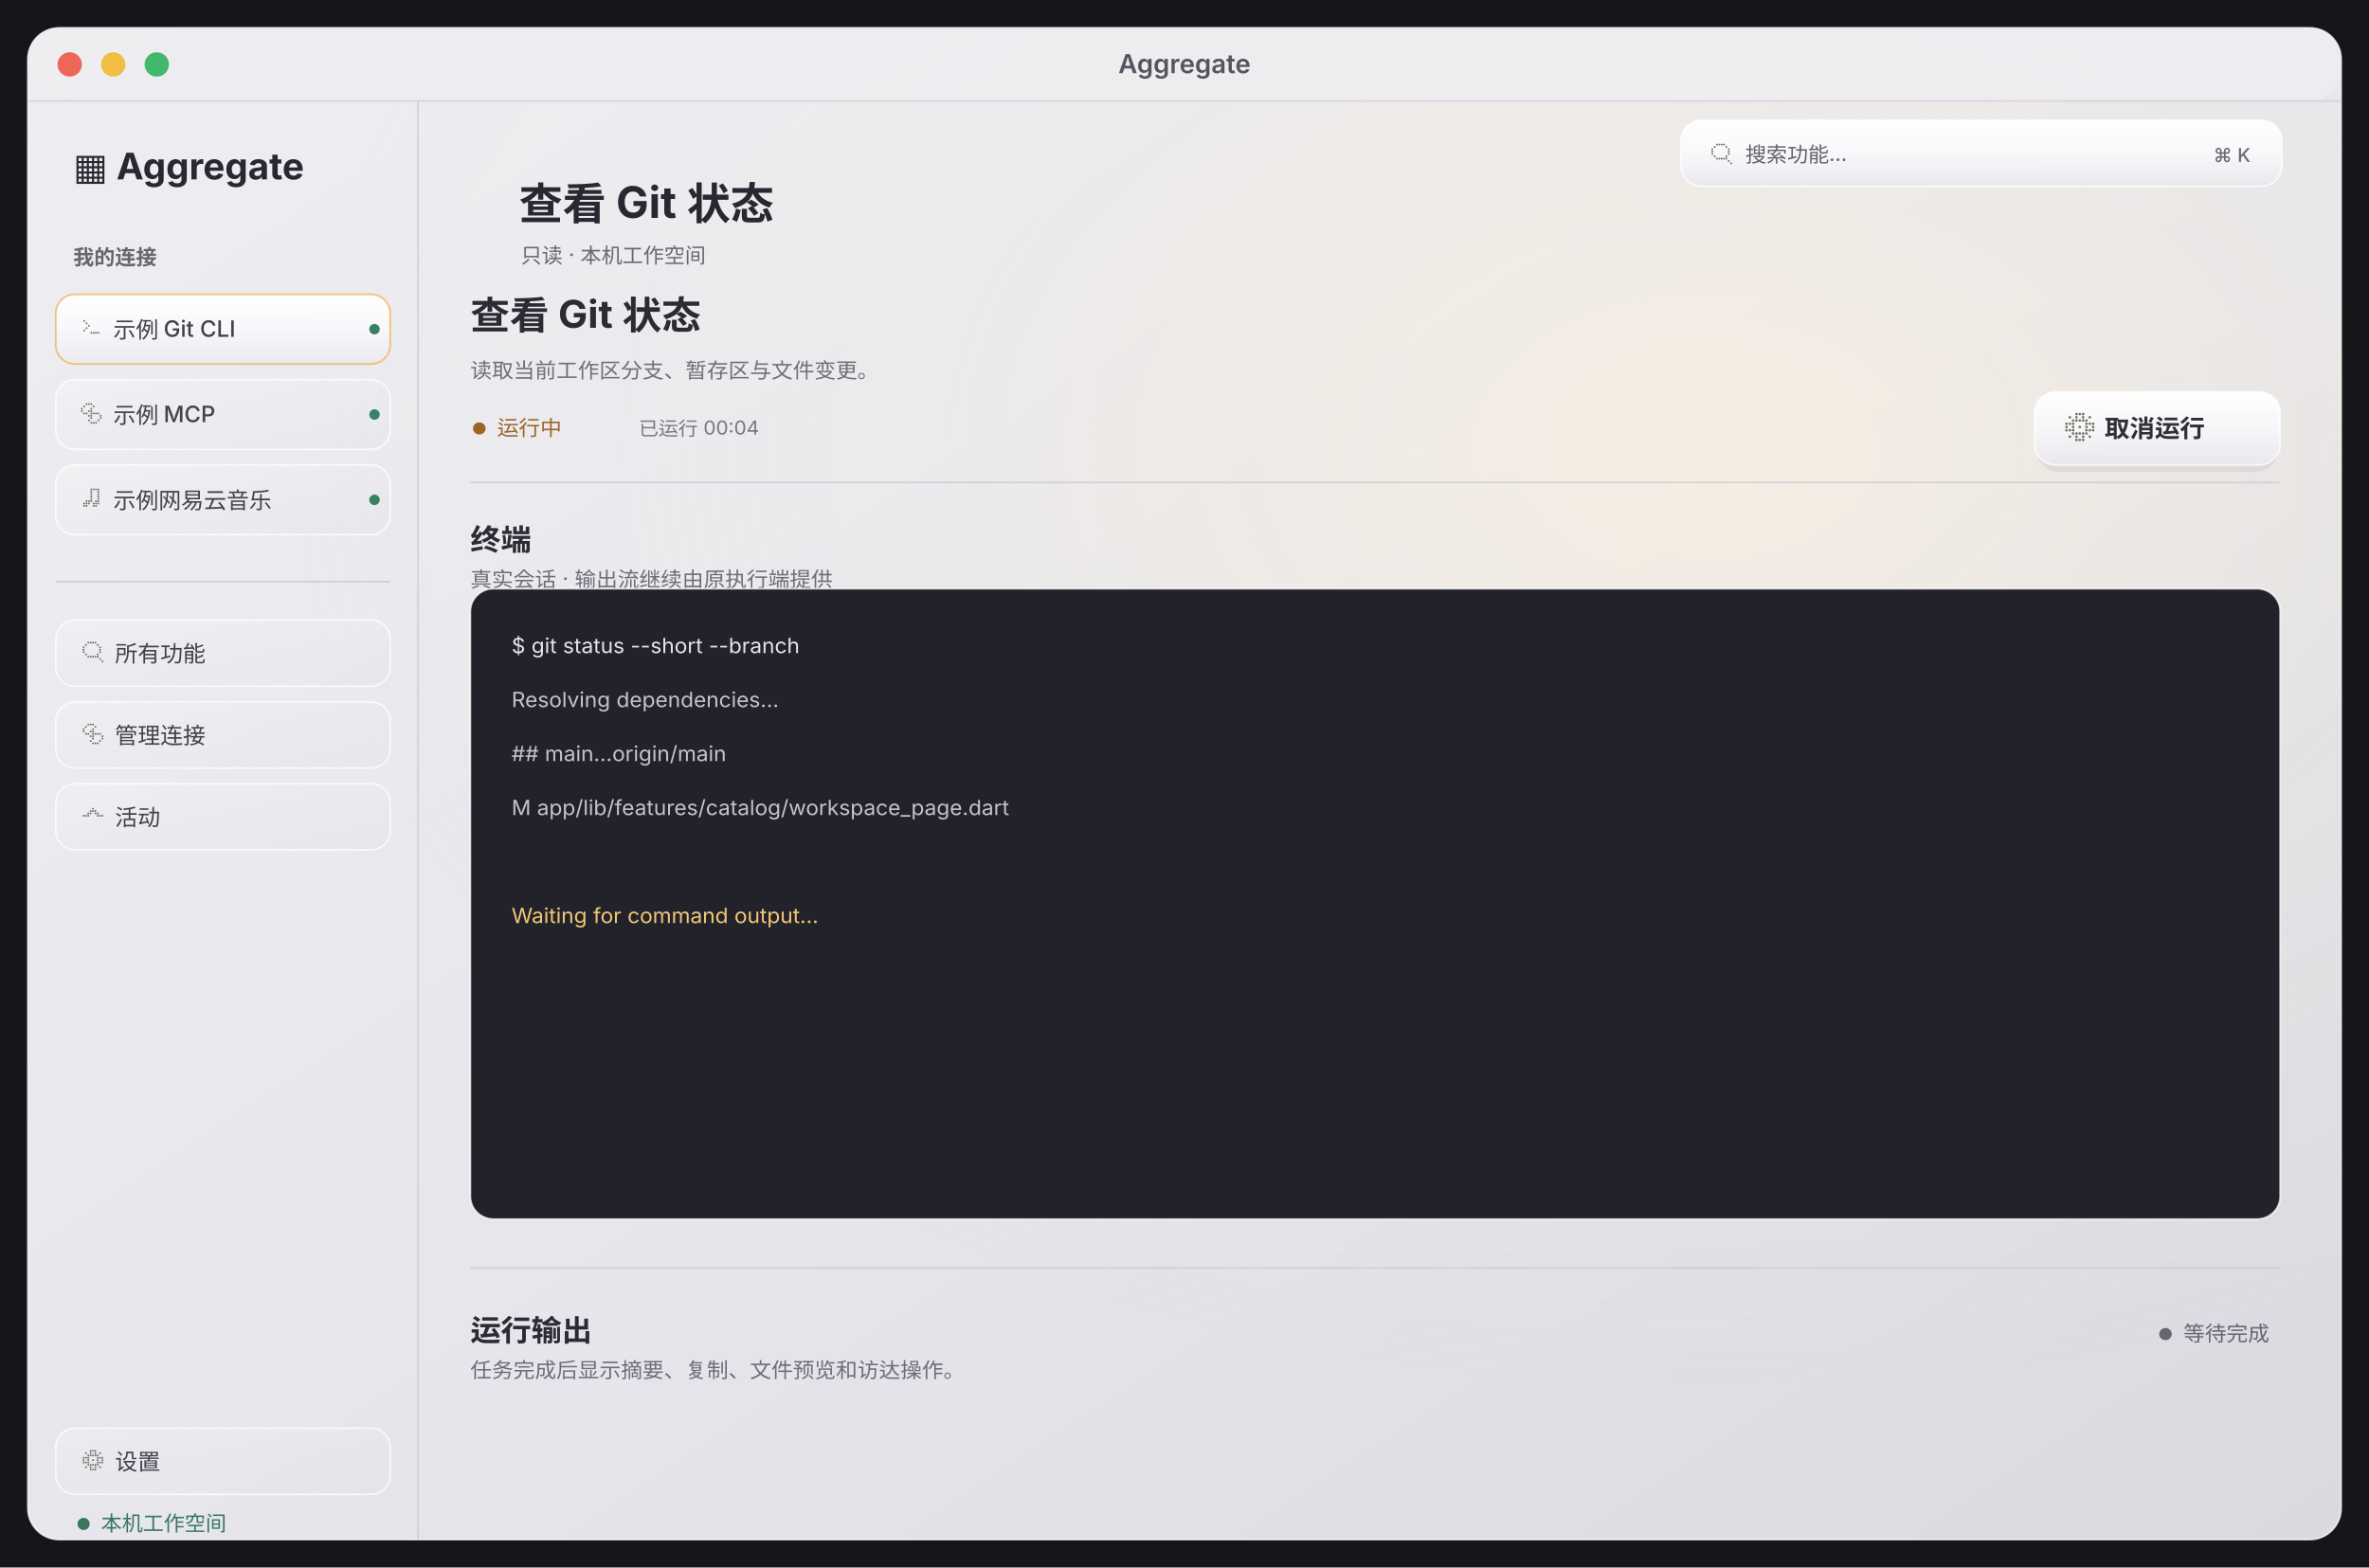
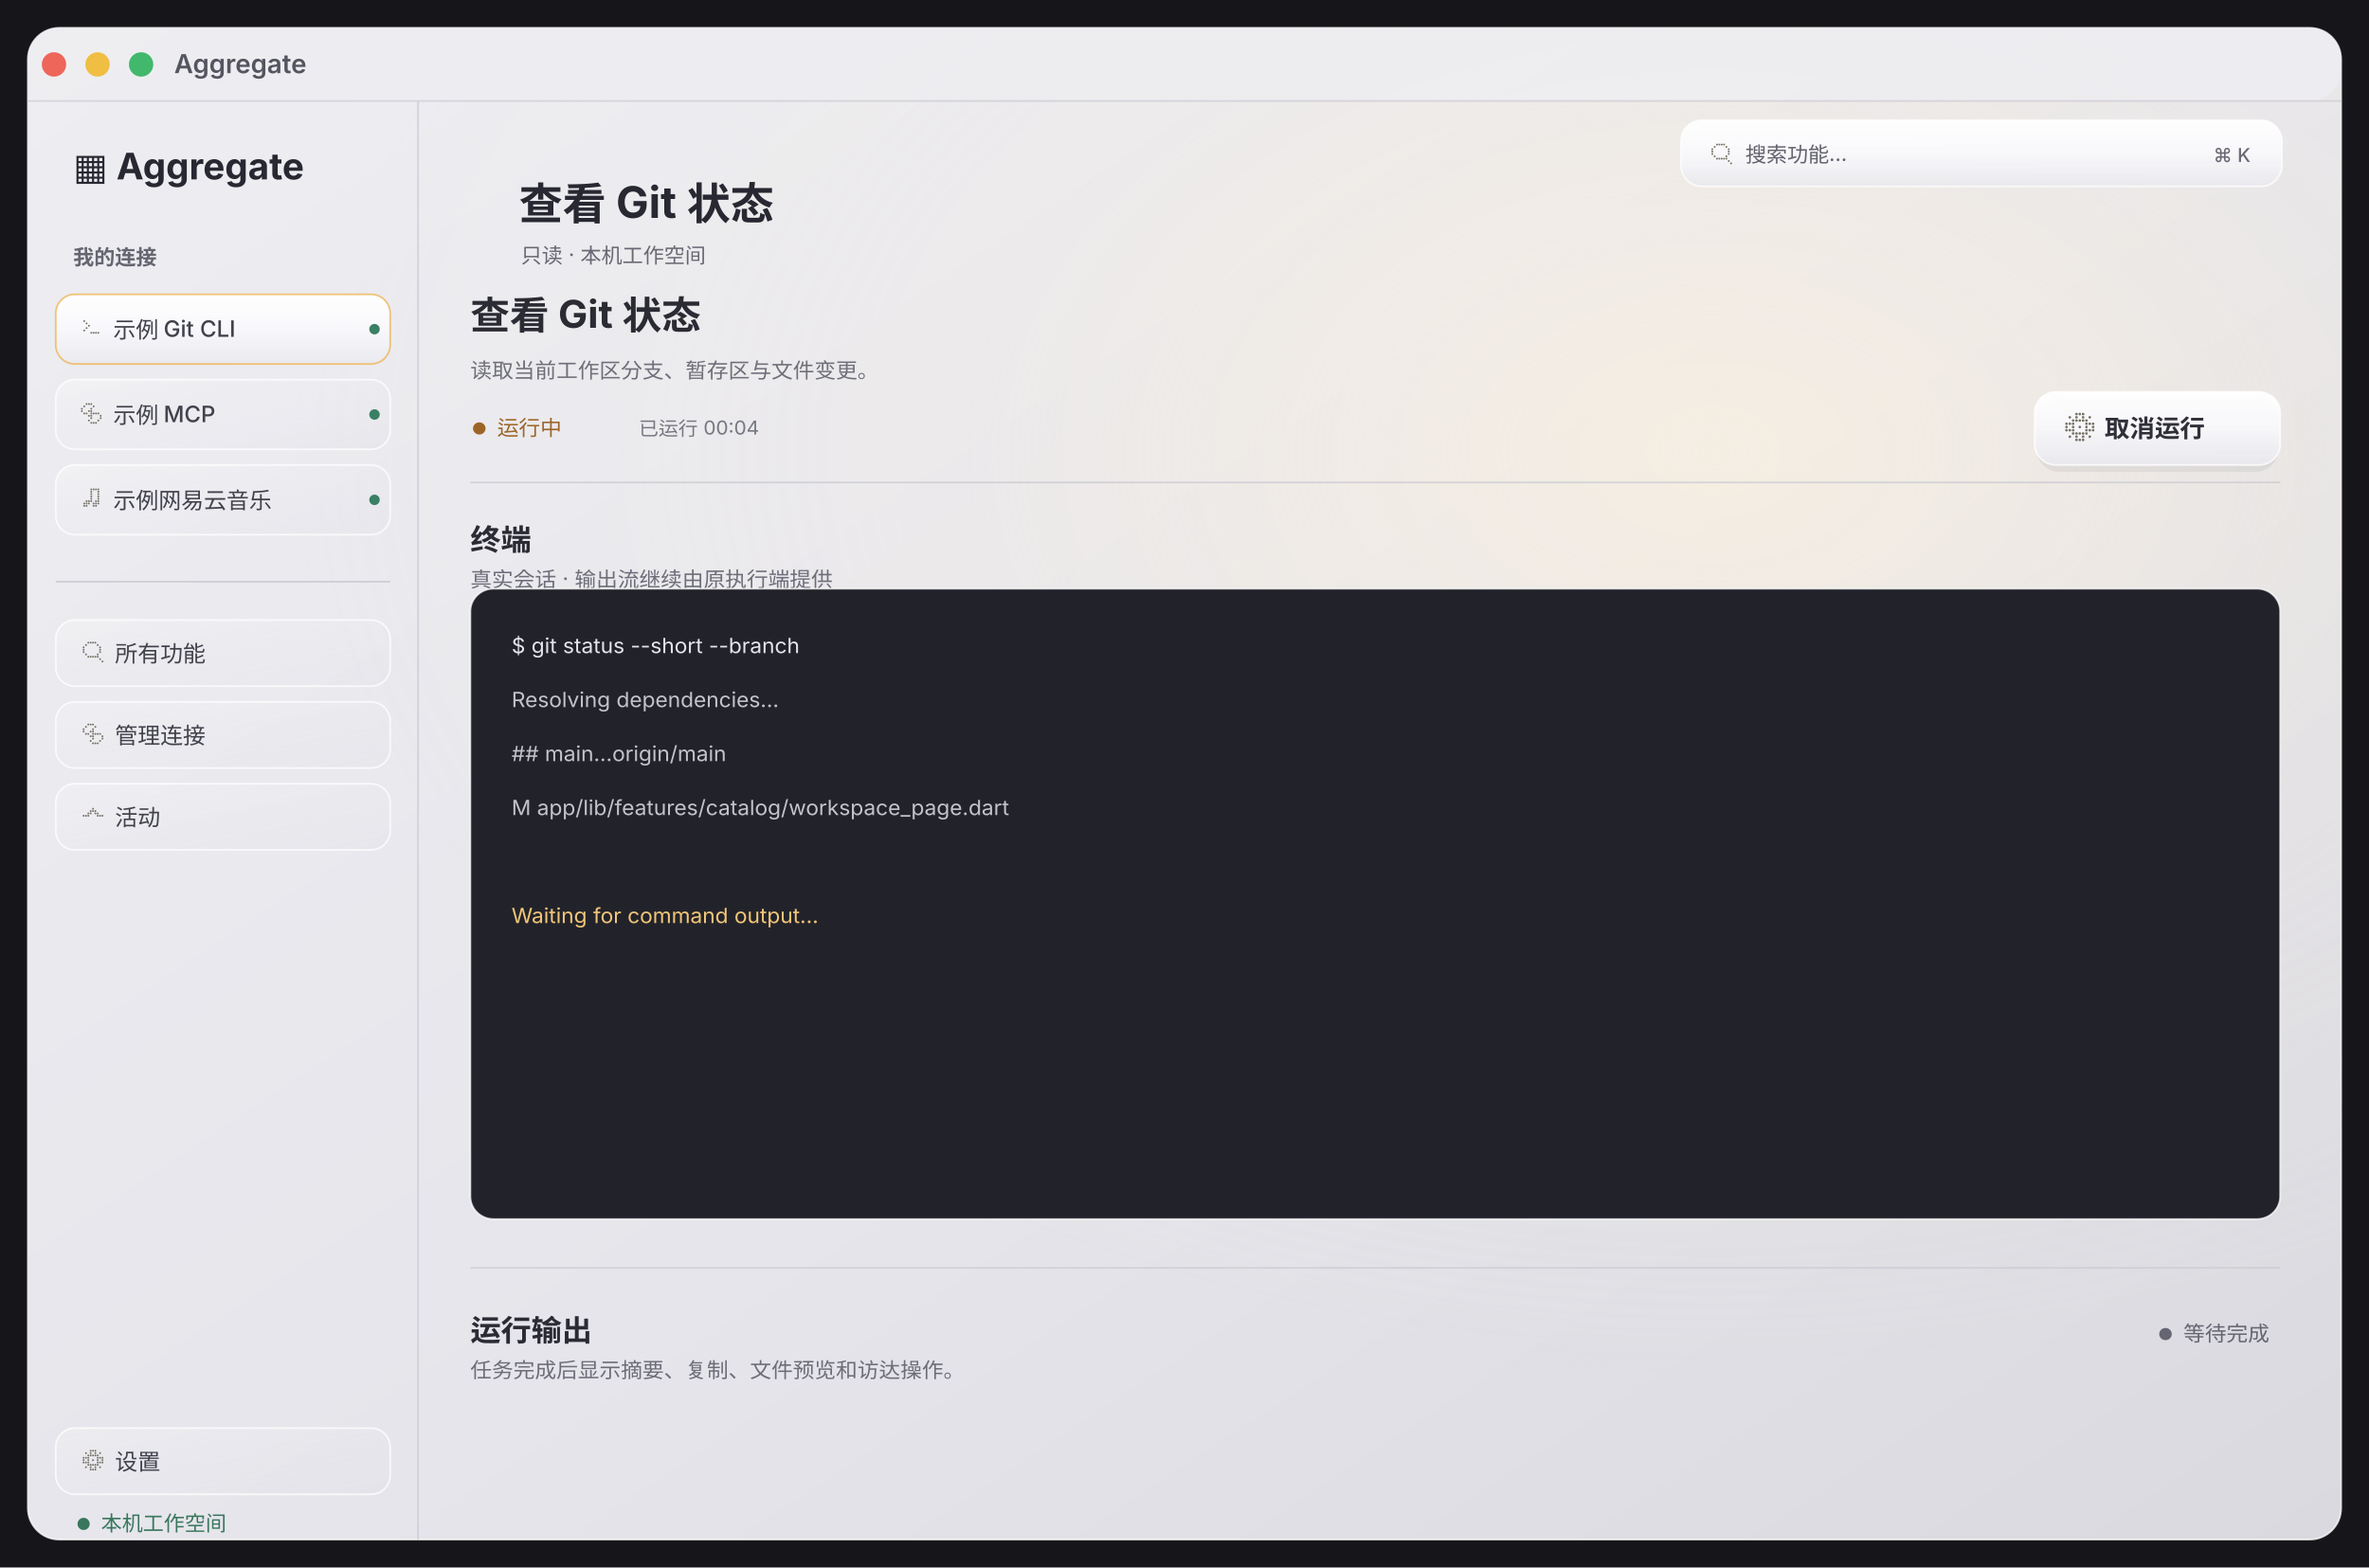
<svg xmlns="http://www.w3.org/2000/svg" width="1360" height="900" viewBox="0 0 1360 900">
  <defs>
    <linearGradient id="scene" x1="0" y1="0" x2="1" y2="1">
      <stop offset="0" stop-color="#eeeeF2" />
      <stop offset=".56" stop-color="#e5e5eb" />
      <stop offset="1" stop-color="#d9d9df" />
    </linearGradient>
    <radialGradient id="sceneWarm" cx=".73" cy=".28" r=".62">
      <stop offset="0" stop-color="#fff4dc" stop-opacity=".58" />
      <stop offset=".52" stop-color="#fff0d8" stop-opacity=".14" />
      <stop offset="1" stop-color="#fff0d8" stop-opacity="0" />
    </radialGradient>
    <linearGradient id="glass" x1="0" y1="0" x2="0" y2="1">
      <stop offset="0" stop-color="#ffffff" stop-opacity=".96" />
      <stop offset=".48" stop-color="#fafafd" stop-opacity=".90" />
      <stop offset="1" stop-color="#e9e9ee" stop-opacity=".94" />
    </linearGradient>
    <linearGradient id="quiet" x1="0" y1="0" x2="1" y2="1">
      <stop offset="0" stop-color="#ffffff" stop-opacity=".40" />
      <stop offset="1" stop-color="#dcdce4" stop-opacity=".28" />
    </linearGradient>
    <radialGradient id="warmGlow" cx=".83" cy=".12" r=".9">
      <stop offset="0" stop-color="#ffe8a5" stop-opacity=".95" />
      <stop offset=".47" stop-color="#ffbd50" stop-opacity=".45" />
      <stop offset="1" stop-color="#ffc65c" stop-opacity="0" />
    </radialGradient>
    <linearGradient id="inset" x1="0" y1="0" x2="0" y2="1">
      <stop offset="0" stop-color="#d1d1da" stop-opacity=".76" />
      <stop offset="1" stop-color="#e2e2e8" stop-opacity=".55" />
    </linearGradient>
    <linearGradient id="album" x1="0" y1="0" x2="1" y2="1">
      <stop offset="0" stop-color="#edc584" />
      <stop offset=".55" stop-color="#d48761" />
      <stop offset="1" stop-color="#806d87" />
    </linearGradient>
    <clipPath id="switchRefClip">
      <rect x="710" y="376" width="380" height="190" rx="14" />
    </clipPath>
  </defs>
  <rect width="1360" height="900" fill="#16161a" />
  <rect x="16" y="16" width="1328" height="868" rx="18" fill="url(#scene)" stroke="#ffffff" stroke-opacity=".75" />
  <rect x="16" y="16" width="1328" height="868" rx="18" fill="url(#sceneWarm)" />
  <rect x="16" y="16" width="1328" height="42" rx="18" fill="#ededf1" fill-opacity=".80" />
  <path d="M16 58H1344" stroke="#cdccd3" stroke-opacity=".72" />
-   <circle cx="40" cy="37" r="7" fill="#ee655a" />
-   <circle cx="65" cy="37" r="7" fill="#efbe42" />
-   <circle cx="90" cy="37" r="7" fill="#41b86b" />
-   <text x="680" y="42" text-anchor="middle" font-family="-apple-system,BlinkMacSystemFont,PingFang SC,sans-serif" font-size="15" font-weight="620" fill="#555560">Aggregate</text>
+   <circle cx="31" cy="37" r="7" fill="#ee655a" />
+   <circle cx="56" cy="37" r="7" fill="#efbe42" />
+   <circle cx="81" cy="37" r="7" fill="#41b86b" />
+   <text x="100" y="42" text-anchor="start" font-family="-apple-system,BlinkMacSystemFont,PingFang SC,sans-serif" font-size="15" font-weight="620" fill="#555560">Aggregate</text>
  <path d="M240 58V884" stroke="#c9c9d2" stroke-opacity=".72" />
  <text x="42" y="103" text-anchor="start" font-family="-apple-system,BlinkMacSystemFont,PingFang SC,sans-serif" font-size="21" font-weight="680" fill="#282832">▦  Aggregate</text>
  <text x="42" y="152" text-anchor="start" font-family="-apple-system,BlinkMacSystemFont,PingFang SC,sans-serif" font-size="12" font-weight="580" fill="#666671">我的连接</text>
  <rect x="32" y="169" width="192" height="40" rx="11" fill="url(#glass)" fill-opacity="1" stroke="#efb24f" stroke-opacity=".75" stroke-width="1" />
  <circle cx="48.35" cy="184.35" r="0.54" fill="#6f695d" fill-opacity=".94" />
  <circle cx="49.70" cy="185.70" r="0.54" fill="#6f695d" fill-opacity=".94" />
  <circle cx="51.05" cy="187.05" r="0.54" fill="#6f695d" fill-opacity=".94" />
  <circle cx="49.70" cy="188.40" r="0.54" fill="#6f695d" fill-opacity=".94" />
  <circle cx="48.35" cy="189.75" r="0.54" fill="#6f695d" fill-opacity=".94" />
  <circle cx="52.40" cy="191.10" r="0.54" fill="#6f695d" fill-opacity=".94" />
  <circle cx="53.75" cy="191.10" r="0.54" fill="#6f695d" fill-opacity=".94" />
  <circle cx="55.10" cy="191.10" r="0.54" fill="#6f695d" fill-opacity=".94" />
  <circle cx="56.45" cy="191.10" r="0.54" fill="#6f695d" fill-opacity=".94" />
  <text x="65" y="194" text-anchor="start" font-family="-apple-system,BlinkMacSystemFont,PingFang SC,sans-serif" font-size="13" font-weight="520" fill="#42424c">示例 Git CLI</text>
  <circle cx="215" cy="189" r="3" fill="#3a8064" />
  <rect x="32" y="218" width="192" height="40" rx="11" fill="url(#quiet)" fill-opacity="0.75" stroke="#ffffff" stroke-opacity=".75" stroke-width="1" />
  <circle cx="49.70" cy="232.00" r="0.54" fill="#6f695d" fill-opacity=".94" />
  <circle cx="51.05" cy="232.00" r="0.54" fill="#6f695d" fill-opacity=".94" />
  <circle cx="52.40" cy="232.00" r="0.54" fill="#6f695d" fill-opacity=".94" />
  <circle cx="48.35" cy="233.35" r="0.54" fill="#6f695d" fill-opacity=".94" />
  <circle cx="53.75" cy="233.35" r="0.54" fill="#6f695d" fill-opacity=".94" />
  <circle cx="47.00" cy="234.70" r="0.54" fill="#6f695d" fill-opacity=".94" />
  <circle cx="52.40" cy="234.70" r="0.54" fill="#6f695d" fill-opacity=".94" />
  <circle cx="47.00" cy="236.05" r="0.54" fill="#6f695d" fill-opacity=".94" />
  <circle cx="51.05" cy="236.05" r="0.54" fill="#6f695d" fill-opacity=".94" />
  <circle cx="52.40" cy="236.05" r="0.54" fill="#6f695d" fill-opacity=".94" />
  <circle cx="48.35" cy="237.40" r="0.54" fill="#6f695d" fill-opacity=".94" />
  <circle cx="49.70" cy="237.40" r="0.54" fill="#6f695d" fill-opacity=".94" />
  <circle cx="52.40" cy="237.40" r="0.54" fill="#6f695d" fill-opacity=".94" />
  <circle cx="53.75" cy="237.40" r="0.54" fill="#6f695d" fill-opacity=".94" />
  <circle cx="55.10" cy="237.40" r="0.54" fill="#6f695d" fill-opacity=".94" />
  <circle cx="56.45" cy="237.40" r="0.54" fill="#6f695d" fill-opacity=".94" />
  <circle cx="51.05" cy="238.75" r="0.54" fill="#6f695d" fill-opacity=".94" />
  <circle cx="52.40" cy="238.75" r="0.54" fill="#6f695d" fill-opacity=".94" />
  <circle cx="57.80" cy="238.75" r="0.54" fill="#6f695d" fill-opacity=".94" />
  <circle cx="52.40" cy="240.10" r="0.54" fill="#6f695d" fill-opacity=".94" />
  <circle cx="57.80" cy="240.10" r="0.54" fill="#6f695d" fill-opacity=".94" />
  <circle cx="51.05" cy="241.45" r="0.54" fill="#6f695d" fill-opacity=".94" />
  <circle cx="56.45" cy="241.45" r="0.54" fill="#6f695d" fill-opacity=".94" />
  <circle cx="52.40" cy="242.80" r="0.54" fill="#6f695d" fill-opacity=".94" />
  <circle cx="53.75" cy="242.80" r="0.54" fill="#6f695d" fill-opacity=".94" />
  <circle cx="55.10" cy="242.80" r="0.54" fill="#6f695d" fill-opacity=".94" />
  <text x="65" y="243" text-anchor="start" font-family="-apple-system,BlinkMacSystemFont,PingFang SC,sans-serif" font-size="13" font-weight="520" fill="#42424c">示例 MCP</text>
  <circle cx="215" cy="238" r="3" fill="#3a8064" />
  <rect x="32" y="267" width="192" height="40" rx="11" fill="url(#quiet)" fill-opacity="0.75" stroke="#ffffff" stroke-opacity=".75" stroke-width="1" />
  <circle cx="52.40" cy="281.00" r="0.54" fill="#6f695d" fill-opacity=".94" />
  <circle cx="53.75" cy="281.00" r="0.54" fill="#6f695d" fill-opacity=".94" />
  <circle cx="55.10" cy="281.00" r="0.54" fill="#6f695d" fill-opacity=".94" />
  <circle cx="56.45" cy="281.00" r="0.54" fill="#6f695d" fill-opacity=".94" />
  <circle cx="52.40" cy="282.35" r="0.54" fill="#6f695d" fill-opacity=".94" />
  <circle cx="56.45" cy="282.35" r="0.54" fill="#6f695d" fill-opacity=".94" />
  <circle cx="52.40" cy="283.70" r="0.54" fill="#6f695d" fill-opacity=".94" />
  <circle cx="56.45" cy="283.70" r="0.54" fill="#6f695d" fill-opacity=".94" />
  <circle cx="52.40" cy="285.05" r="0.54" fill="#6f695d" fill-opacity=".94" />
  <circle cx="56.45" cy="285.05" r="0.54" fill="#6f695d" fill-opacity=".94" />
  <circle cx="52.40" cy="286.40" r="0.54" fill="#6f695d" fill-opacity=".94" />
  <circle cx="56.45" cy="286.40" r="0.54" fill="#6f695d" fill-opacity=".94" />
  <circle cx="49.70" cy="287.75" r="0.54" fill="#6f695d" fill-opacity=".94" />
  <circle cx="51.05" cy="287.75" r="0.54" fill="#6f695d" fill-opacity=".94" />
  <circle cx="52.40" cy="287.75" r="0.54" fill="#6f695d" fill-opacity=".94" />
  <circle cx="55.10" cy="287.75" r="0.54" fill="#6f695d" fill-opacity=".94" />
  <circle cx="56.45" cy="287.75" r="0.54" fill="#6f695d" fill-opacity=".94" />
  <circle cx="48.35" cy="289.10" r="0.54" fill="#6f695d" fill-opacity=".94" />
  <circle cx="49.70" cy="289.10" r="0.54" fill="#6f695d" fill-opacity=".94" />
  <circle cx="51.05" cy="289.10" r="0.54" fill="#6f695d" fill-opacity=".94" />
  <circle cx="53.75" cy="289.10" r="0.54" fill="#6f695d" fill-opacity=".94" />
  <circle cx="55.10" cy="289.10" r="0.54" fill="#6f695d" fill-opacity=".94" />
  <circle cx="56.45" cy="289.10" r="0.54" fill="#6f695d" fill-opacity=".94" />
  <circle cx="48.35" cy="290.45" r="0.54" fill="#6f695d" fill-opacity=".94" />
  <circle cx="49.70" cy="290.45" r="0.54" fill="#6f695d" fill-opacity=".94" />
  <circle cx="53.75" cy="290.45" r="0.54" fill="#6f695d" fill-opacity=".94" />
  <circle cx="55.10" cy="290.45" r="0.54" fill="#6f695d" fill-opacity=".94" />
  <text x="65" y="292" text-anchor="start" font-family="-apple-system,BlinkMacSystemFont,PingFang SC,sans-serif" font-size="13" font-weight="520" fill="#42424c">示例网易云音乐</text>
  <circle cx="215" cy="287" r="3" fill="#3a8064" />
  <path d="M32 334H224" stroke="#c6c6cf" stroke-opacity=".8" />
  <rect x="32" y="356" width="192" height="38" rx="11" fill="url(#quiet)" fill-opacity="0.6" stroke="#ffffff" stroke-opacity=".75" stroke-width="1" />
  <circle cx="50.70" cy="369.00" r="0.54" fill="#6f695d" fill-opacity=".94" />
  <circle cx="52.05" cy="369.00" r="0.54" fill="#6f695d" fill-opacity=".94" />
  <circle cx="53.40" cy="369.00" r="0.54" fill="#6f695d" fill-opacity=".94" />
  <circle cx="54.75" cy="369.00" r="0.54" fill="#6f695d" fill-opacity=".94" />
  <circle cx="49.35" cy="370.35" r="0.54" fill="#6f695d" fill-opacity=".94" />
  <circle cx="56.10" cy="370.35" r="0.54" fill="#6f695d" fill-opacity=".94" />
  <circle cx="48.00" cy="371.70" r="0.54" fill="#6f695d" fill-opacity=".94" />
  <circle cx="57.45" cy="371.70" r="0.54" fill="#6f695d" fill-opacity=".94" />
  <circle cx="48.00" cy="373.05" r="0.54" fill="#6f695d" fill-opacity=".94" />
  <circle cx="57.45" cy="373.05" r="0.54" fill="#6f695d" fill-opacity=".94" />
  <circle cx="48.00" cy="374.40" r="0.54" fill="#6f695d" fill-opacity=".94" />
  <circle cx="57.45" cy="374.40" r="0.54" fill="#6f695d" fill-opacity=".94" />
  <circle cx="49.35" cy="375.75" r="0.54" fill="#6f695d" fill-opacity=".94" />
  <circle cx="56.10" cy="375.75" r="0.54" fill="#6f695d" fill-opacity=".94" />
  <circle cx="50.70" cy="377.10" r="0.54" fill="#6f695d" fill-opacity=".94" />
  <circle cx="52.05" cy="377.10" r="0.54" fill="#6f695d" fill-opacity=".94" />
  <circle cx="53.40" cy="377.10" r="0.54" fill="#6f695d" fill-opacity=".94" />
  <circle cx="54.75" cy="377.10" r="0.54" fill="#6f695d" fill-opacity=".94" />
  <circle cx="56.10" cy="377.10" r="0.54" fill="#6f695d" fill-opacity=".94" />
  <circle cx="57.45" cy="378.45" r="0.54" fill="#6f695d" fill-opacity=".94" />
  <circle cx="58.80" cy="379.80" r="0.54" fill="#6f695d" fill-opacity=".94" />
  <text x="66" y="380" text-anchor="start" font-family="-apple-system,BlinkMacSystemFont,PingFang SC,sans-serif" font-size="13" font-weight="450" fill="#42424c">所有功能</text>
  <rect x="32" y="403" width="192" height="38" rx="11" fill="url(#quiet)" fill-opacity="0.6" stroke="#ffffff" stroke-opacity=".75" stroke-width="1" />
  <circle cx="50.70" cy="416.00" r="0.54" fill="#6f695d" fill-opacity=".94" />
  <circle cx="52.05" cy="416.00" r="0.54" fill="#6f695d" fill-opacity=".94" />
  <circle cx="53.40" cy="416.00" r="0.54" fill="#6f695d" fill-opacity=".94" />
  <circle cx="49.35" cy="417.35" r="0.54" fill="#6f695d" fill-opacity=".94" />
  <circle cx="54.75" cy="417.35" r="0.54" fill="#6f695d" fill-opacity=".94" />
  <circle cx="48.00" cy="418.70" r="0.54" fill="#6f695d" fill-opacity=".94" />
  <circle cx="53.40" cy="418.70" r="0.54" fill="#6f695d" fill-opacity=".94" />
  <circle cx="48.00" cy="420.05" r="0.54" fill="#6f695d" fill-opacity=".94" />
  <circle cx="52.05" cy="420.05" r="0.54" fill="#6f695d" fill-opacity=".94" />
  <circle cx="53.40" cy="420.05" r="0.54" fill="#6f695d" fill-opacity=".94" />
  <circle cx="49.35" cy="421.40" r="0.54" fill="#6f695d" fill-opacity=".94" />
  <circle cx="50.70" cy="421.40" r="0.54" fill="#6f695d" fill-opacity=".94" />
  <circle cx="53.40" cy="421.40" r="0.54" fill="#6f695d" fill-opacity=".94" />
  <circle cx="54.75" cy="421.40" r="0.54" fill="#6f695d" fill-opacity=".94" />
  <circle cx="56.10" cy="421.40" r="0.54" fill="#6f695d" fill-opacity=".94" />
  <circle cx="57.45" cy="421.40" r="0.54" fill="#6f695d" fill-opacity=".94" />
  <circle cx="52.05" cy="422.75" r="0.54" fill="#6f695d" fill-opacity=".94" />
  <circle cx="53.40" cy="422.75" r="0.54" fill="#6f695d" fill-opacity=".94" />
  <circle cx="58.80" cy="422.75" r="0.54" fill="#6f695d" fill-opacity=".94" />
  <circle cx="53.40" cy="424.10" r="0.54" fill="#6f695d" fill-opacity=".94" />
  <circle cx="58.80" cy="424.10" r="0.54" fill="#6f695d" fill-opacity=".94" />
  <circle cx="52.05" cy="425.45" r="0.54" fill="#6f695d" fill-opacity=".94" />
  <circle cx="57.45" cy="425.45" r="0.54" fill="#6f695d" fill-opacity=".94" />
  <circle cx="53.40" cy="426.80" r="0.54" fill="#6f695d" fill-opacity=".94" />
  <circle cx="54.75" cy="426.80" r="0.54" fill="#6f695d" fill-opacity=".94" />
  <circle cx="56.10" cy="426.80" r="0.54" fill="#6f695d" fill-opacity=".94" />
  <text x="66" y="427" text-anchor="start" font-family="-apple-system,BlinkMacSystemFont,PingFang SC,sans-serif" font-size="13" font-weight="450" fill="#42424c">管理连接</text>
  <rect x="32" y="450" width="192" height="38" rx="11" fill="url(#quiet)" fill-opacity="0.6" stroke="#ffffff" stroke-opacity=".75" stroke-width="1" />
  <circle cx="53.40" cy="464.35" r="0.54" fill="#6f695d" fill-opacity=".94" />
  <circle cx="52.05" cy="465.70" r="0.54" fill="#6f695d" fill-opacity=".94" />
  <circle cx="53.40" cy="465.70" r="0.54" fill="#6f695d" fill-opacity=".94" />
  <circle cx="54.75" cy="465.70" r="0.54" fill="#6f695d" fill-opacity=".94" />
  <circle cx="50.70" cy="467.05" r="0.54" fill="#6f695d" fill-opacity=".94" />
  <circle cx="52.05" cy="467.05" r="0.54" fill="#6f695d" fill-opacity=".94" />
  <circle cx="54.75" cy="467.05" r="0.54" fill="#6f695d" fill-opacity=".94" />
  <circle cx="56.10" cy="467.05" r="0.54" fill="#6f695d" fill-opacity=".94" />
  <circle cx="48.00" cy="468.40" r="0.54" fill="#6f695d" fill-opacity=".94" />
  <circle cx="49.35" cy="468.40" r="0.54" fill="#6f695d" fill-opacity=".94" />
  <circle cx="50.70" cy="468.40" r="0.54" fill="#6f695d" fill-opacity=".94" />
  <circle cx="56.10" cy="468.40" r="0.54" fill="#6f695d" fill-opacity=".94" />
  <circle cx="57.45" cy="468.40" r="0.54" fill="#6f695d" fill-opacity=".94" />
  <circle cx="58.80" cy="468.40" r="0.54" fill="#6f695d" fill-opacity=".94" />
  <text x="66" y="474" text-anchor="start" font-family="-apple-system,BlinkMacSystemFont,PingFang SC,sans-serif" font-size="13" font-weight="450" fill="#42424c">活动</text>
  <rect x="32" y="820" width="192" height="38" rx="11" fill="url(#quiet)" fill-opacity="0.6" stroke="#ffffff" stroke-opacity=".75" stroke-width="1" />
  <circle cx="52.05" cy="833.00" r="0.54" fill="#6f695d" fill-opacity=".94" />
  <circle cx="53.40" cy="833.00" r="0.54" fill="#6f695d" fill-opacity=".94" />
  <circle cx="54.75" cy="833.00" r="0.54" fill="#6f695d" fill-opacity=".94" />
  <circle cx="49.35" cy="834.35" r="0.54" fill="#6f695d" fill-opacity=".94" />
  <circle cx="52.05" cy="834.35" r="0.54" fill="#6f695d" fill-opacity=".94" />
  <circle cx="54.75" cy="834.35" r="0.54" fill="#6f695d" fill-opacity=".94" />
  <circle cx="57.45" cy="834.35" r="0.54" fill="#6f695d" fill-opacity=".94" />
  <circle cx="50.70" cy="835.70" r="0.54" fill="#6f695d" fill-opacity=".94" />
  <circle cx="52.05" cy="835.70" r="0.54" fill="#6f695d" fill-opacity=".94" />
  <circle cx="53.40" cy="835.70" r="0.54" fill="#6f695d" fill-opacity=".94" />
  <circle cx="54.75" cy="835.70" r="0.54" fill="#6f695d" fill-opacity=".94" />
  <circle cx="56.10" cy="835.70" r="0.54" fill="#6f695d" fill-opacity=".94" />
  <circle cx="48.00" cy="837.05" r="0.54" fill="#6f695d" fill-opacity=".94" />
  <circle cx="49.35" cy="837.05" r="0.54" fill="#6f695d" fill-opacity=".94" />
  <circle cx="50.70" cy="837.05" r="0.54" fill="#6f695d" fill-opacity=".94" />
  <circle cx="56.10" cy="837.05" r="0.54" fill="#6f695d" fill-opacity=".94" />
  <circle cx="57.45" cy="837.05" r="0.54" fill="#6f695d" fill-opacity=".94" />
  <circle cx="58.80" cy="837.05" r="0.54" fill="#6f695d" fill-opacity=".94" />
  <circle cx="48.00" cy="838.40" r="0.54" fill="#6f695d" fill-opacity=".94" />
  <circle cx="50.70" cy="838.40" r="0.54" fill="#6f695d" fill-opacity=".94" />
  <circle cx="53.40" cy="838.40" r="0.54" fill="#6f695d" fill-opacity=".94" />
  <circle cx="56.10" cy="838.40" r="0.54" fill="#6f695d" fill-opacity=".94" />
  <circle cx="58.80" cy="838.40" r="0.54" fill="#6f695d" fill-opacity=".94" />
  <circle cx="48.00" cy="839.75" r="0.54" fill="#6f695d" fill-opacity=".94" />
  <circle cx="49.35" cy="839.75" r="0.54" fill="#6f695d" fill-opacity=".94" />
  <circle cx="50.70" cy="839.75" r="0.54" fill="#6f695d" fill-opacity=".94" />
  <circle cx="56.10" cy="839.75" r="0.54" fill="#6f695d" fill-opacity=".94" />
  <circle cx="57.45" cy="839.75" r="0.54" fill="#6f695d" fill-opacity=".94" />
  <circle cx="58.80" cy="839.75" r="0.54" fill="#6f695d" fill-opacity=".94" />
  <circle cx="50.70" cy="841.10" r="0.54" fill="#6f695d" fill-opacity=".94" />
  <circle cx="52.05" cy="841.10" r="0.54" fill="#6f695d" fill-opacity=".94" />
  <circle cx="53.40" cy="841.10" r="0.54" fill="#6f695d" fill-opacity=".94" />
  <circle cx="54.75" cy="841.10" r="0.54" fill="#6f695d" fill-opacity=".94" />
  <circle cx="56.10" cy="841.10" r="0.54" fill="#6f695d" fill-opacity=".94" />
  <circle cx="49.35" cy="842.45" r="0.54" fill="#6f695d" fill-opacity=".94" />
  <circle cx="52.05" cy="842.45" r="0.54" fill="#6f695d" fill-opacity=".94" />
  <circle cx="54.75" cy="842.45" r="0.54" fill="#6f695d" fill-opacity=".94" />
  <circle cx="57.45" cy="842.45" r="0.54" fill="#6f695d" fill-opacity=".94" />
  <circle cx="52.05" cy="843.80" r="0.54" fill="#6f695d" fill-opacity=".94" />
  <circle cx="53.40" cy="843.80" r="0.54" fill="#6f695d" fill-opacity=".94" />
  <circle cx="54.75" cy="843.80" r="0.54" fill="#6f695d" fill-opacity=".94" />
  <text x="66" y="844" text-anchor="start" font-family="-apple-system,BlinkMacSystemFont,PingFang SC,sans-serif" font-size="13" font-weight="450" fill="#42424c">设置</text>
  <circle cx="48" cy="875" r="3.5" fill="#39765d" />
  <text x="58" y="879" text-anchor="start" font-family="-apple-system,BlinkMacSystemFont,PingFang SC,sans-serif" font-size="12" font-weight="540" fill="#39765d">本机工作空间</text>
  <rect x="965" y="69" width="345" height="38" rx="12" fill="url(#glass)" fill-opacity="1" stroke="#ffffff" stroke-opacity=".75" stroke-width="1" />
  <circle cx="985.70" cy="83.00" r="0.54" fill="#6f695d" fill-opacity=".94" />
  <circle cx="987.05" cy="83.00" r="0.54" fill="#6f695d" fill-opacity=".94" />
  <circle cx="988.40" cy="83.00" r="0.54" fill="#6f695d" fill-opacity=".94" />
  <circle cx="989.75" cy="83.00" r="0.54" fill="#6f695d" fill-opacity=".94" />
  <circle cx="984.35" cy="84.35" r="0.54" fill="#6f695d" fill-opacity=".94" />
  <circle cx="991.10" cy="84.35" r="0.54" fill="#6f695d" fill-opacity=".94" />
  <circle cx="983.00" cy="85.70" r="0.54" fill="#6f695d" fill-opacity=".94" />
  <circle cx="992.45" cy="85.70" r="0.54" fill="#6f695d" fill-opacity=".94" />
  <circle cx="983.00" cy="87.05" r="0.54" fill="#6f695d" fill-opacity=".94" />
  <circle cx="992.45" cy="87.05" r="0.54" fill="#6f695d" fill-opacity=".94" />
  <circle cx="983.00" cy="88.40" r="0.54" fill="#6f695d" fill-opacity=".94" />
  <circle cx="992.45" cy="88.40" r="0.54" fill="#6f695d" fill-opacity=".94" />
  <circle cx="984.35" cy="89.75" r="0.54" fill="#6f695d" fill-opacity=".94" />
  <circle cx="991.10" cy="89.75" r="0.54" fill="#6f695d" fill-opacity=".94" />
  <circle cx="985.70" cy="91.10" r="0.54" fill="#6f695d" fill-opacity=".94" />
  <circle cx="987.05" cy="91.10" r="0.54" fill="#6f695d" fill-opacity=".94" />
  <circle cx="988.40" cy="91.10" r="0.54" fill="#6f695d" fill-opacity=".94" />
  <circle cx="989.75" cy="91.10" r="0.54" fill="#6f695d" fill-opacity=".94" />
  <circle cx="991.10" cy="91.10" r="0.54" fill="#6f695d" fill-opacity=".94" />
  <circle cx="992.45" cy="92.45" r="0.54" fill="#6f695d" fill-opacity=".94" />
  <circle cx="993.80" cy="93.80" r="0.54" fill="#6f695d" fill-opacity=".94" />
  <text x="1002" y="93" text-anchor="start" font-family="-apple-system,BlinkMacSystemFont,PingFang SC,sans-serif" font-size="12" font-weight="420" fill="#62626d">搜索功能…</text>
  <text x="1292" y="93" text-anchor="end" font-family="-apple-system,BlinkMacSystemFont,PingFang SC,sans-serif" font-size="11" font-weight="500" fill="#6a6a75">⌘ K</text>
  <text x="298" y="126" text-anchor="start" font-family="-apple-system,BlinkMacSystemFont,PingFang SC,sans-serif" font-size="25" font-weight="680" fill="#282832">查看 Git 状态</text>
  <text x="299" y="151" text-anchor="start" font-family="-apple-system,BlinkMacSystemFont,PingFang SC,sans-serif" font-size="12" font-weight="420" fill="#686873">只读 · 本机工作空间</text>
  <g transform="matrix(1.028713 0 0 1 -37.574 0)">
    <text x="299" y="189" text-anchor="start" font-family="-apple-system,BlinkMacSystemFont,PingFang SC,sans-serif" font-size="22" font-weight="650" fill="#2b2b34">查看 Git 状态</text>
    <text x="299" y="217" text-anchor="start" font-family="-apple-system,BlinkMacSystemFont,PingFang SC,sans-serif" font-size="12" font-weight="420" fill="#6f6f7a">读取当前工作区分支、暂存区与文件变更。</text>
    <circle cx="304" cy="246" r="3.5" fill="#9c6527" />
    <text x="314" y="250" text-anchor="start" font-family="-apple-system,BlinkMacSystemFont,PingFang SC,sans-serif" font-size="12" font-weight="540" fill="#9c6527">运行中</text>
    <text x="393" y="250" text-anchor="start" font-family="-apple-system,BlinkMacSystemFont,PingFang SC,sans-serif" font-size="11" font-weight="420" fill="#777782">已运行 00:04</text>
    <rect x="1173" y="229" width="135" height="42" rx="13" fill="#706d78" fill-opacity=".11" />
    <rect x="1172" y="225" width="137" height="42" rx="12" fill="url(#glass)" fill-opacity="1" stroke="#ffffff" stroke-opacity=".75" stroke-width="1" />
    <path d="M1186 226H1295" stroke="#ffffff" stroke-opacity=".95" stroke-width="1.4" />
    <circle cx="1195.32" cy="237.75" r="0.74" fill="#6f695d" fill-opacity=".94" />
    <circle cx="1197.17" cy="237.75" r="0.74" fill="#6f695d" fill-opacity=".94" />
    <circle cx="1199.03" cy="237.75" r="0.74" fill="#6f695d" fill-opacity=".94" />
    <circle cx="1191.61" cy="239.61" r="0.74" fill="#6f695d" fill-opacity=".94" />
    <circle cx="1195.32" cy="239.61" r="0.74" fill="#6f695d" fill-opacity=".94" />
    <circle cx="1199.03" cy="239.61" r="0.74" fill="#6f695d" fill-opacity=".94" />
    <circle cx="1202.74" cy="239.61" r="0.74" fill="#6f695d" fill-opacity=".94" />
    <circle cx="1193.46" cy="241.46" r="0.74" fill="#6f695d" fill-opacity=".94" />
    <circle cx="1195.32" cy="241.46" r="0.74" fill="#6f695d" fill-opacity=".94" />
    <circle cx="1197.17" cy="241.46" r="0.74" fill="#6f695d" fill-opacity=".94" />
    <circle cx="1199.03" cy="241.46" r="0.74" fill="#6f695d" fill-opacity=".94" />
    <circle cx="1200.89" cy="241.46" r="0.74" fill="#6f695d" fill-opacity=".94" />
    <circle cx="1189.75" cy="243.32" r="0.74" fill="#6f695d" fill-opacity=".94" />
    <circle cx="1191.61" cy="243.32" r="0.74" fill="#6f695d" fill-opacity=".94" />
    <circle cx="1193.46" cy="243.32" r="0.74" fill="#6f695d" fill-opacity=".94" />
    <circle cx="1200.89" cy="243.32" r="0.74" fill="#6f695d" fill-opacity=".94" />
    <circle cx="1202.74" cy="243.32" r="0.74" fill="#6f695d" fill-opacity=".94" />
    <circle cx="1204.60" cy="243.32" r="0.74" fill="#6f695d" fill-opacity=".94" />
    <circle cx="1189.75" cy="245.18" r="0.74" fill="#6f695d" fill-opacity=".94" />
    <circle cx="1193.46" cy="245.18" r="0.74" fill="#6f695d" fill-opacity=".94" />
    <circle cx="1197.17" cy="245.18" r="0.74" fill="#6f695d" fill-opacity=".94" />
    <circle cx="1200.89" cy="245.18" r="0.74" fill="#6f695d" fill-opacity=".94" />
    <circle cx="1204.60" cy="245.18" r="0.74" fill="#6f695d" fill-opacity=".94" />
    <circle cx="1189.75" cy="247.03" r="0.74" fill="#6f695d" fill-opacity=".94" />
    <circle cx="1191.61" cy="247.03" r="0.74" fill="#6f695d" fill-opacity=".94" />
    <circle cx="1193.46" cy="247.03" r="0.74" fill="#6f695d" fill-opacity=".94" />
    <circle cx="1200.89" cy="247.03" r="0.74" fill="#6f695d" fill-opacity=".94" />
    <circle cx="1202.74" cy="247.03" r="0.74" fill="#6f695d" fill-opacity=".94" />
    <circle cx="1204.60" cy="247.03" r="0.74" fill="#6f695d" fill-opacity=".94" />
    <circle cx="1193.46" cy="248.89" r="0.74" fill="#6f695d" fill-opacity=".94" />
    <circle cx="1195.32" cy="248.89" r="0.74" fill="#6f695d" fill-opacity=".94" />
    <circle cx="1197.17" cy="248.89" r="0.74" fill="#6f695d" fill-opacity=".94" />
    <circle cx="1199.03" cy="248.89" r="0.74" fill="#6f695d" fill-opacity=".94" />
    <circle cx="1200.89" cy="248.89" r="0.74" fill="#6f695d" fill-opacity=".94" />
    <circle cx="1191.61" cy="250.74" r="0.74" fill="#6f695d" fill-opacity=".94" />
    <circle cx="1195.32" cy="250.74" r="0.74" fill="#6f695d" fill-opacity=".94" />
    <circle cx="1199.03" cy="250.74" r="0.74" fill="#6f695d" fill-opacity=".94" />
    <circle cx="1202.74" cy="250.74" r="0.74" fill="#6f695d" fill-opacity=".94" />
    <circle cx="1195.32" cy="252.60" r="0.74" fill="#6f695d" fill-opacity=".94" />
    <circle cx="1197.17" cy="252.60" r="0.74" fill="#6f695d" fill-opacity=".94" />
    <circle cx="1199.03" cy="252.60" r="0.74" fill="#6f695d" fill-opacity=".94" />
    <text x="1211" y="251.0" text-anchor="start" font-family="-apple-system,BlinkMacSystemFont,PingFang SC,sans-serif" font-size="14" font-weight="580" fill="#303039">取消运行</text>
    <path d="M299 277H1309" fill="none" stroke="#c9c9d2" stroke-opacity=".7" stroke-width="1" />
    <text x="299" y="316" text-anchor="start" font-family="-apple-system,BlinkMacSystemFont,PingFang SC,sans-serif" font-size="17" font-weight="640" fill="#2b2b34">终端</text>
    <text x="299" y="337" text-anchor="start" font-family="-apple-system,BlinkMacSystemFont,PingFang SC,sans-serif" font-size="12" font-weight="400" fill="#6d6d79">真实会话 · 输出流继续由原执行端提供</text>
    <rect x="299" y="338" width="1010" height="362" rx="13" fill="#22232a" fill-opacity="1" stroke="#ffffff" stroke-opacity=".75" stroke-width="1" />
    <text x="322" y="375" text-anchor="start" font-family="-apple-system,BlinkMacSystemFont,PingFang SC,sans-serif" font-size="12" font-weight="420" fill="#e4e4ea">$ git status --short --branch</text>
    <text x="322" y="406" text-anchor="start" font-family="-apple-system,BlinkMacSystemFont,PingFang SC,sans-serif" font-size="12" font-weight="420" fill="#c3c3cf">Resolving dependencies...</text>
    <text x="322" y="437" text-anchor="start" font-family="-apple-system,BlinkMacSystemFont,PingFang SC,sans-serif" font-size="12" font-weight="420" fill="#c3c3cf">## main...origin/main</text>
    <text x="322" y="468" text-anchor="start" font-family="-apple-system,BlinkMacSystemFont,PingFang SC,sans-serif" font-size="12" font-weight="420" fill="#c3c3cf"> M app/lib/features/catalog/workspace_page.dart</text>
    <text x="322" y="499" text-anchor="start" font-family="-apple-system,BlinkMacSystemFont,PingFang SC,sans-serif" font-size="12" font-weight="420" fill="#c3c3cf" />
    <text x="322" y="530" text-anchor="start" font-family="-apple-system,BlinkMacSystemFont,PingFang SC,sans-serif" font-size="12" font-weight="420" fill="#f2c579">Waiting for command output…</text>
    <path d="M299 728H1309" fill="none" stroke="#c9c9d2" stroke-opacity=".7" stroke-width="1" />
    <text x="299" y="770" text-anchor="start" font-family="-apple-system,BlinkMacSystemFont,PingFang SC,sans-serif" font-size="17" font-weight="640" fill="#2b2b34">运行输出</text>
    <text x="299" y="791" text-anchor="start" font-family="-apple-system,BlinkMacSystemFont,PingFang SC,sans-serif" font-size="12" font-weight="400" fill="#6d6d79">任务完成后显示摘要、复制、文件预览和访达操作。</text>
    <circle cx="1245" cy="766" r="3.5" fill="#666672" />
    <text x="1255" y="770" text-anchor="start" font-family="-apple-system,BlinkMacSystemFont,PingFang SC,sans-serif" font-size="12" font-weight="540" fill="#666672">等待完成</text>
  </g>
</svg>
